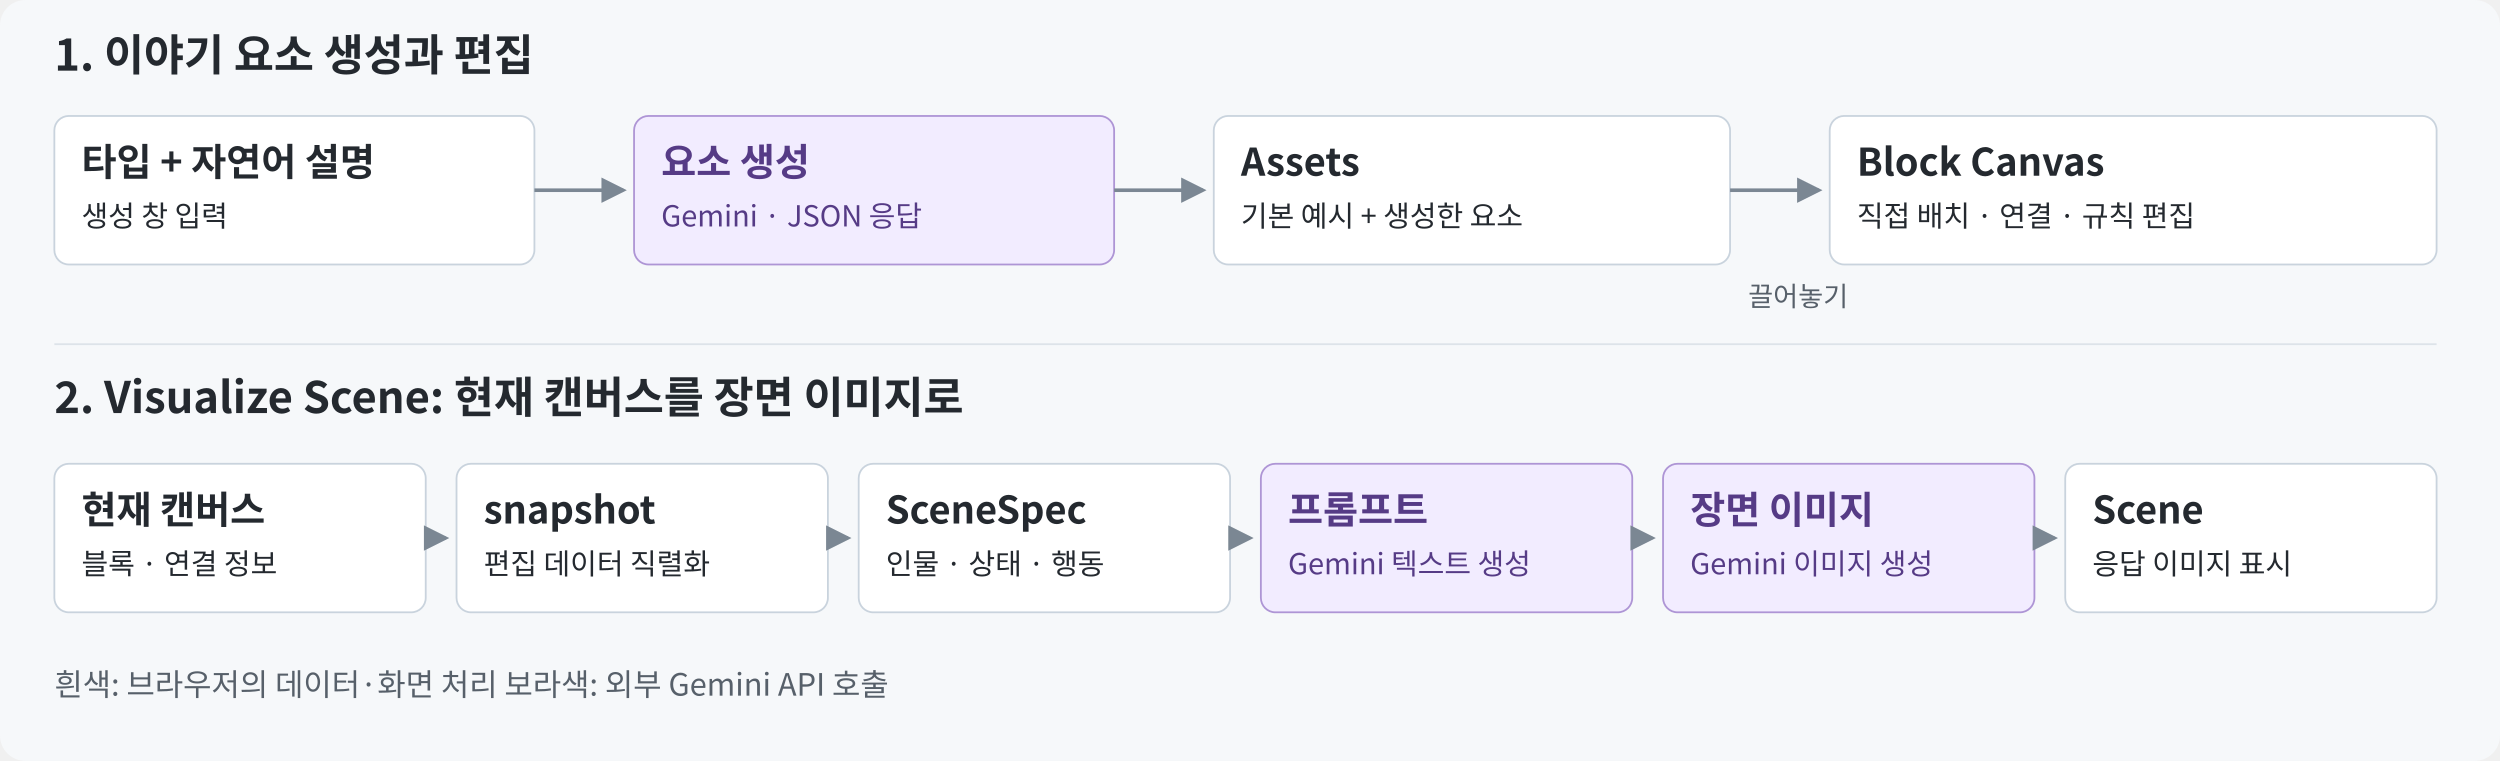
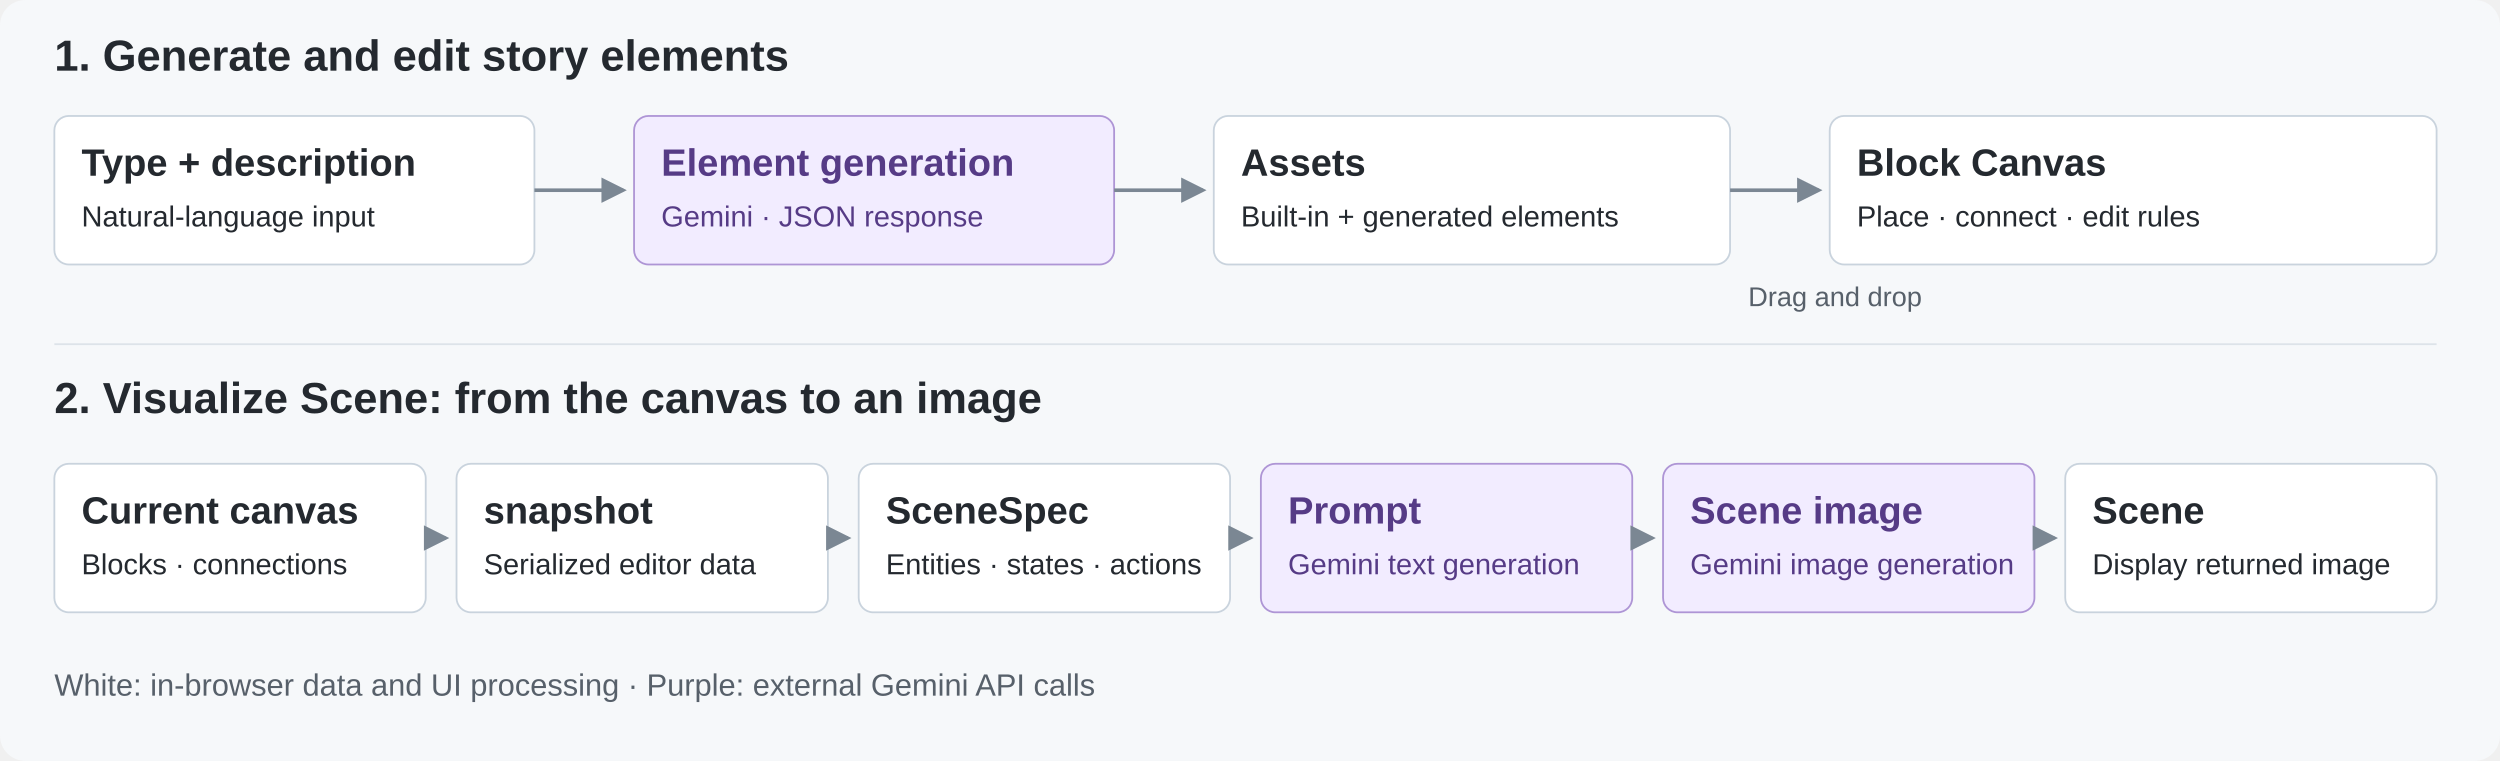
<svg xmlns="http://www.w3.org/2000/svg" width="1380" height="420" viewBox="0 0 1380 420" role="img" aria-labelledby="title desc">
  <defs>
    <marker id="arrow" markerWidth="7" markerHeight="7" refX="6" refY="3.5" orient="auto">
      <path d="M0 0L7 3.5L0 7Z" fill="#7b8793" />
    </marker>
  </defs>
  <rect width="1380" height="420" rx="14" fill="#f6f8fa" />
-   <text x="30" y="39" font-family="Noto Sans CJK KR,Apple SD Gothic Neo,Malgun Gothic,sans-serif" font-size="24" font-weight="700" fill="#24292f">1. 이야기 요소 생성과 편집</text>
+   <text x="30" y="39" font-family="Arial,Helvetica,sans-serif" font-size="24" font-weight="700" fill="#24292f">1. Generate and edit story elements</text>
  <rect x="30" y="64" width="265" height="82" rx="8" fill="#fff" stroke="#c9d3dd" />
-   <text x="45" y="97" font-family="Noto Sans CJK KR,Apple SD Gothic Neo,Malgun Gothic,sans-serif" font-size="21" font-weight="700" fill="#24292f">타입 + 자연어 설명</text>
-   <text x="45" y="125" font-family="Noto Sans CJK KR,Apple SD Gothic Neo,Malgun Gothic,sans-serif" font-size="16" font-weight="400" fill="#24292f">생성 창 입력</text>
+   <text x="45" y="97" font-family="Arial,Helvetica,sans-serif" font-size="21" font-weight="700" fill="#24292f">Type + description</text>
+   <text x="45" y="125" font-family="Arial,Helvetica,sans-serif" font-size="16" font-weight="400" fill="#24292f">Natural-language input</text>
  <rect x="350" y="64" width="265" height="82" rx="8" fill="#f2ecff" stroke="#ae95d5" />
-   <text x="365" y="97" font-family="Noto Sans CJK KR,Apple SD Gothic Neo,Malgun Gothic,sans-serif" font-size="21" font-weight="700" fill="#563b86">요소 생성</text>
-   <text x="365" y="125" font-family="Noto Sans CJK KR,Apple SD Gothic Neo,Malgun Gothic,sans-serif" font-size="16" font-weight="400" fill="#563b86">Gemini · JSON 응답</text>
+   <text x="365" y="97" font-family="Arial,Helvetica,sans-serif" font-size="21" font-weight="700" fill="#563b86">Element generation</text>
+   <text x="365" y="125" font-family="Arial,Helvetica,sans-serif" font-size="16" font-weight="400" fill="#563b86">Gemini · JSON response</text>
  <rect x="670" y="64" width="285" height="82" rx="8" fill="#fff" stroke="#c9d3dd" />
-   <text x="685" y="97" font-family="Noto Sans CJK KR,Apple SD Gothic Neo,Malgun Gothic,sans-serif" font-size="21" font-weight="700" fill="#24292f">Assets</text>
-   <text x="685" y="125" font-family="Noto Sans CJK KR,Apple SD Gothic Neo,Malgun Gothic,sans-serif" font-size="16" font-weight="400" fill="#24292f">기본 예시 + 생성한 요소</text>
+   <text x="685" y="97" font-family="Arial,Helvetica,sans-serif" font-size="21" font-weight="700" fill="#24292f">Assets</text>
+   <text x="685" y="125" font-family="Arial,Helvetica,sans-serif" font-size="16" font-weight="400" fill="#24292f">Built-in + generated elements</text>
  <rect x="1010" y="64" width="335" height="82" rx="8" fill="#fff" stroke="#c9d3dd" />
-   <text x="1025" y="97" font-family="Noto Sans CJK KR,Apple SD Gothic Neo,Malgun Gothic,sans-serif" font-size="21" font-weight="700" fill="#24292f">Block Canvas</text>
-   <text x="1025" y="125" font-family="Noto Sans CJK KR,Apple SD Gothic Neo,Malgun Gothic,sans-serif" font-size="16" font-weight="400" fill="#24292f">직접 배치 · 연결 · 규칙 편집</text>
+   <text x="1025" y="97" font-family="Arial,Helvetica,sans-serif" font-size="21" font-weight="700" fill="#24292f">Block Canvas</text>
+   <text x="1025" y="125" font-family="Arial,Helvetica,sans-serif" font-size="16" font-weight="400" fill="#24292f">Place · connect · edit rules</text>
  <path d="M295 105L344 105" fill="none" stroke="#7b8793" stroke-width="2" marker-end="url(#arrow)" />
  <path d="M615 105L664 105" fill="none" stroke="#7b8793" stroke-width="2" marker-end="url(#arrow)" />
  <path d="M955 105L1004 105" fill="none" stroke="#7b8793" stroke-width="2" marker-end="url(#arrow)" />
-   <text x="965" y="169" font-family="Noto Sans CJK KR,Apple SD Gothic Neo,Malgun Gothic,sans-serif" font-size="15" font-weight="400" fill="#57606a">끌어놓기</text>
+   <text x="965" y="169" font-family="Arial,Helvetica,sans-serif" font-size="15" font-weight="400" fill="#57606a">Drag and drop</text>
  <path d="M30 190H1345" stroke="#dde3e9" />
-   <text x="30" y="228" font-family="Noto Sans CJK KR,Apple SD Gothic Neo,Malgun Gothic,sans-serif" font-size="24" font-weight="700" fill="#24292f">2. Visualize Scene: 현재 캔버스를 장면 이미지로</text>
+   <text x="30" y="228" font-family="Arial,Helvetica,sans-serif" font-size="24" font-weight="700" fill="#24292f">2. Visualize Scene: from the canvas to an image</text>
  <rect x="30" y="256" width="205" height="82" rx="8" fill="#fff" stroke="#c9d3dd" />
-   <text x="45" y="289" font-family="Noto Sans CJK KR,Apple SD Gothic Neo,Malgun Gothic,sans-serif" font-size="21" font-weight="700" fill="#24292f">현재 캔버스</text>
-   <text x="45" y="317" font-family="Noto Sans CJK KR,Apple SD Gothic Neo,Malgun Gothic,sans-serif" font-size="16" font-weight="400" fill="#24292f">블록 · 연결 정보</text>
+   <text x="45" y="289" font-family="Arial,Helvetica,sans-serif" font-size="21" font-weight="700" fill="#24292f">Current canvas</text>
+   <text x="45" y="317" font-family="Arial,Helvetica,sans-serif" font-size="16" font-weight="400" fill="#24292f">Blocks · connections</text>
  <path d="M235 297L246 297" fill="none" stroke="#7b8793" stroke-width="2" marker-end="url(#arrow)" />
  <rect x="252" y="256" width="205" height="82" rx="8" fill="#fff" stroke="#c9d3dd" />
-   <text x="267" y="289" font-family="Noto Sans CJK KR,Apple SD Gothic Neo,Malgun Gothic,sans-serif" font-size="21" font-weight="700" fill="#24292f">snapshot</text>
-   <text x="267" y="317" font-family="Noto Sans CJK KR,Apple SD Gothic Neo,Malgun Gothic,sans-serif" font-size="16" font-weight="400" fill="#24292f">편집 데이터 직렬화</text>
+   <text x="267" y="289" font-family="Arial,Helvetica,sans-serif" font-size="21" font-weight="700" fill="#24292f">snapshot</text>
+   <text x="267" y="317" font-family="Arial,Helvetica,sans-serif" font-size="16" font-weight="400" fill="#24292f">Serialized editor data</text>
  <path d="M457 297L468 297" fill="none" stroke="#7b8793" stroke-width="2" marker-end="url(#arrow)" />
  <rect x="474" y="256" width="205" height="82" rx="8" fill="#fff" stroke="#c9d3dd" />
-   <text x="489" y="289" font-family="Noto Sans CJK KR,Apple SD Gothic Neo,Malgun Gothic,sans-serif" font-size="21" font-weight="700" fill="#24292f">SceneSpec</text>
-   <text x="489" y="317" font-family="Noto Sans CJK KR,Apple SD Gothic Neo,Malgun Gothic,sans-serif" font-size="16" font-weight="400" fill="#24292f">인물 · 상태 · 행동</text>
+   <text x="489" y="289" font-family="Arial,Helvetica,sans-serif" font-size="21" font-weight="700" fill="#24292f">SceneSpec</text>
+   <text x="489" y="317" font-family="Arial,Helvetica,sans-serif" font-size="16" font-weight="400" fill="#24292f">Entities · states · actions</text>
  <path d="M679 297L690 297" fill="none" stroke="#7b8793" stroke-width="2" marker-end="url(#arrow)" />
  <rect x="696" y="256" width="205" height="82" rx="8" fill="#f2ecff" stroke="#ae95d5" />
-   <text x="711" y="289" font-family="Noto Sans CJK KR,Apple SD Gothic Neo,Malgun Gothic,sans-serif" font-size="21" font-weight="700" fill="#563b86">프롬프트</text>
-   <text x="711" y="317" font-family="Noto Sans CJK KR,Apple SD Gothic Neo,Malgun Gothic,sans-serif" font-size="16" font-weight="400" fill="#563b86">Gemini 텍스트 생성</text>
+   <text x="711" y="289" font-family="Arial,Helvetica,sans-serif" font-size="21" font-weight="700" fill="#563b86">Prompt</text>
+   <text x="711" y="317" font-family="Arial,Helvetica,sans-serif" font-size="16" font-weight="400" fill="#563b86">Gemini text generation</text>
  <path d="M901 297L912 297" fill="none" stroke="#7b8793" stroke-width="2" marker-end="url(#arrow)" />
  <rect x="918" y="256" width="205" height="82" rx="8" fill="#f2ecff" stroke="#ae95d5" />
-   <text x="933" y="289" font-family="Noto Sans CJK KR,Apple SD Gothic Neo,Malgun Gothic,sans-serif" font-size="21" font-weight="700" fill="#563b86">장면 이미지</text>
-   <text x="933" y="317" font-family="Noto Sans CJK KR,Apple SD Gothic Neo,Malgun Gothic,sans-serif" font-size="16" font-weight="400" fill="#563b86">Gemini 이미지 생성</text>
+   <text x="933" y="289" font-family="Arial,Helvetica,sans-serif" font-size="21" font-weight="700" fill="#563b86">Scene image</text>
+   <text x="933" y="317" font-family="Arial,Helvetica,sans-serif" font-size="16" font-weight="400" fill="#563b86">Gemini image generation</text>
  <path d="M1123 297L1134 297" fill="none" stroke="#7b8793" stroke-width="2" marker-end="url(#arrow)" />
  <rect x="1140" y="256" width="205" height="82" rx="8" fill="#fff" stroke="#c9d3dd" />
-   <text x="1155" y="289" font-family="Noto Sans CJK KR,Apple SD Gothic Neo,Malgun Gothic,sans-serif" font-size="21" font-weight="700" fill="#24292f">Scene</text>
-   <text x="1155" y="317" font-family="Noto Sans CJK KR,Apple SD Gothic Neo,Malgun Gothic,sans-serif" font-size="16" font-weight="400" fill="#24292f">응답 이미지 표시</text>
-   <text x="30" y="384" font-family="Noto Sans CJK KR,Apple SD Gothic Neo,Malgun Gothic,sans-serif" font-size="17" font-weight="400" fill="#57606a">흰색: 브라우저의 데이터·화면 처리     보라색: 외부 Gemini API 호출</text>
+   <text x="1155" y="289" font-family="Arial,Helvetica,sans-serif" font-size="21" font-weight="700" fill="#24292f">Scene</text>
+   <text x="1155" y="317" font-family="Arial,Helvetica,sans-serif" font-size="16" font-weight="400" fill="#24292f">Display returned image</text>
+   <text x="30" y="384" font-family="Arial,Helvetica,sans-serif" font-size="17" font-weight="400" fill="#57606a">White: in-browser data and UI processing · Purple: external Gemini API calls</text>
</svg>
